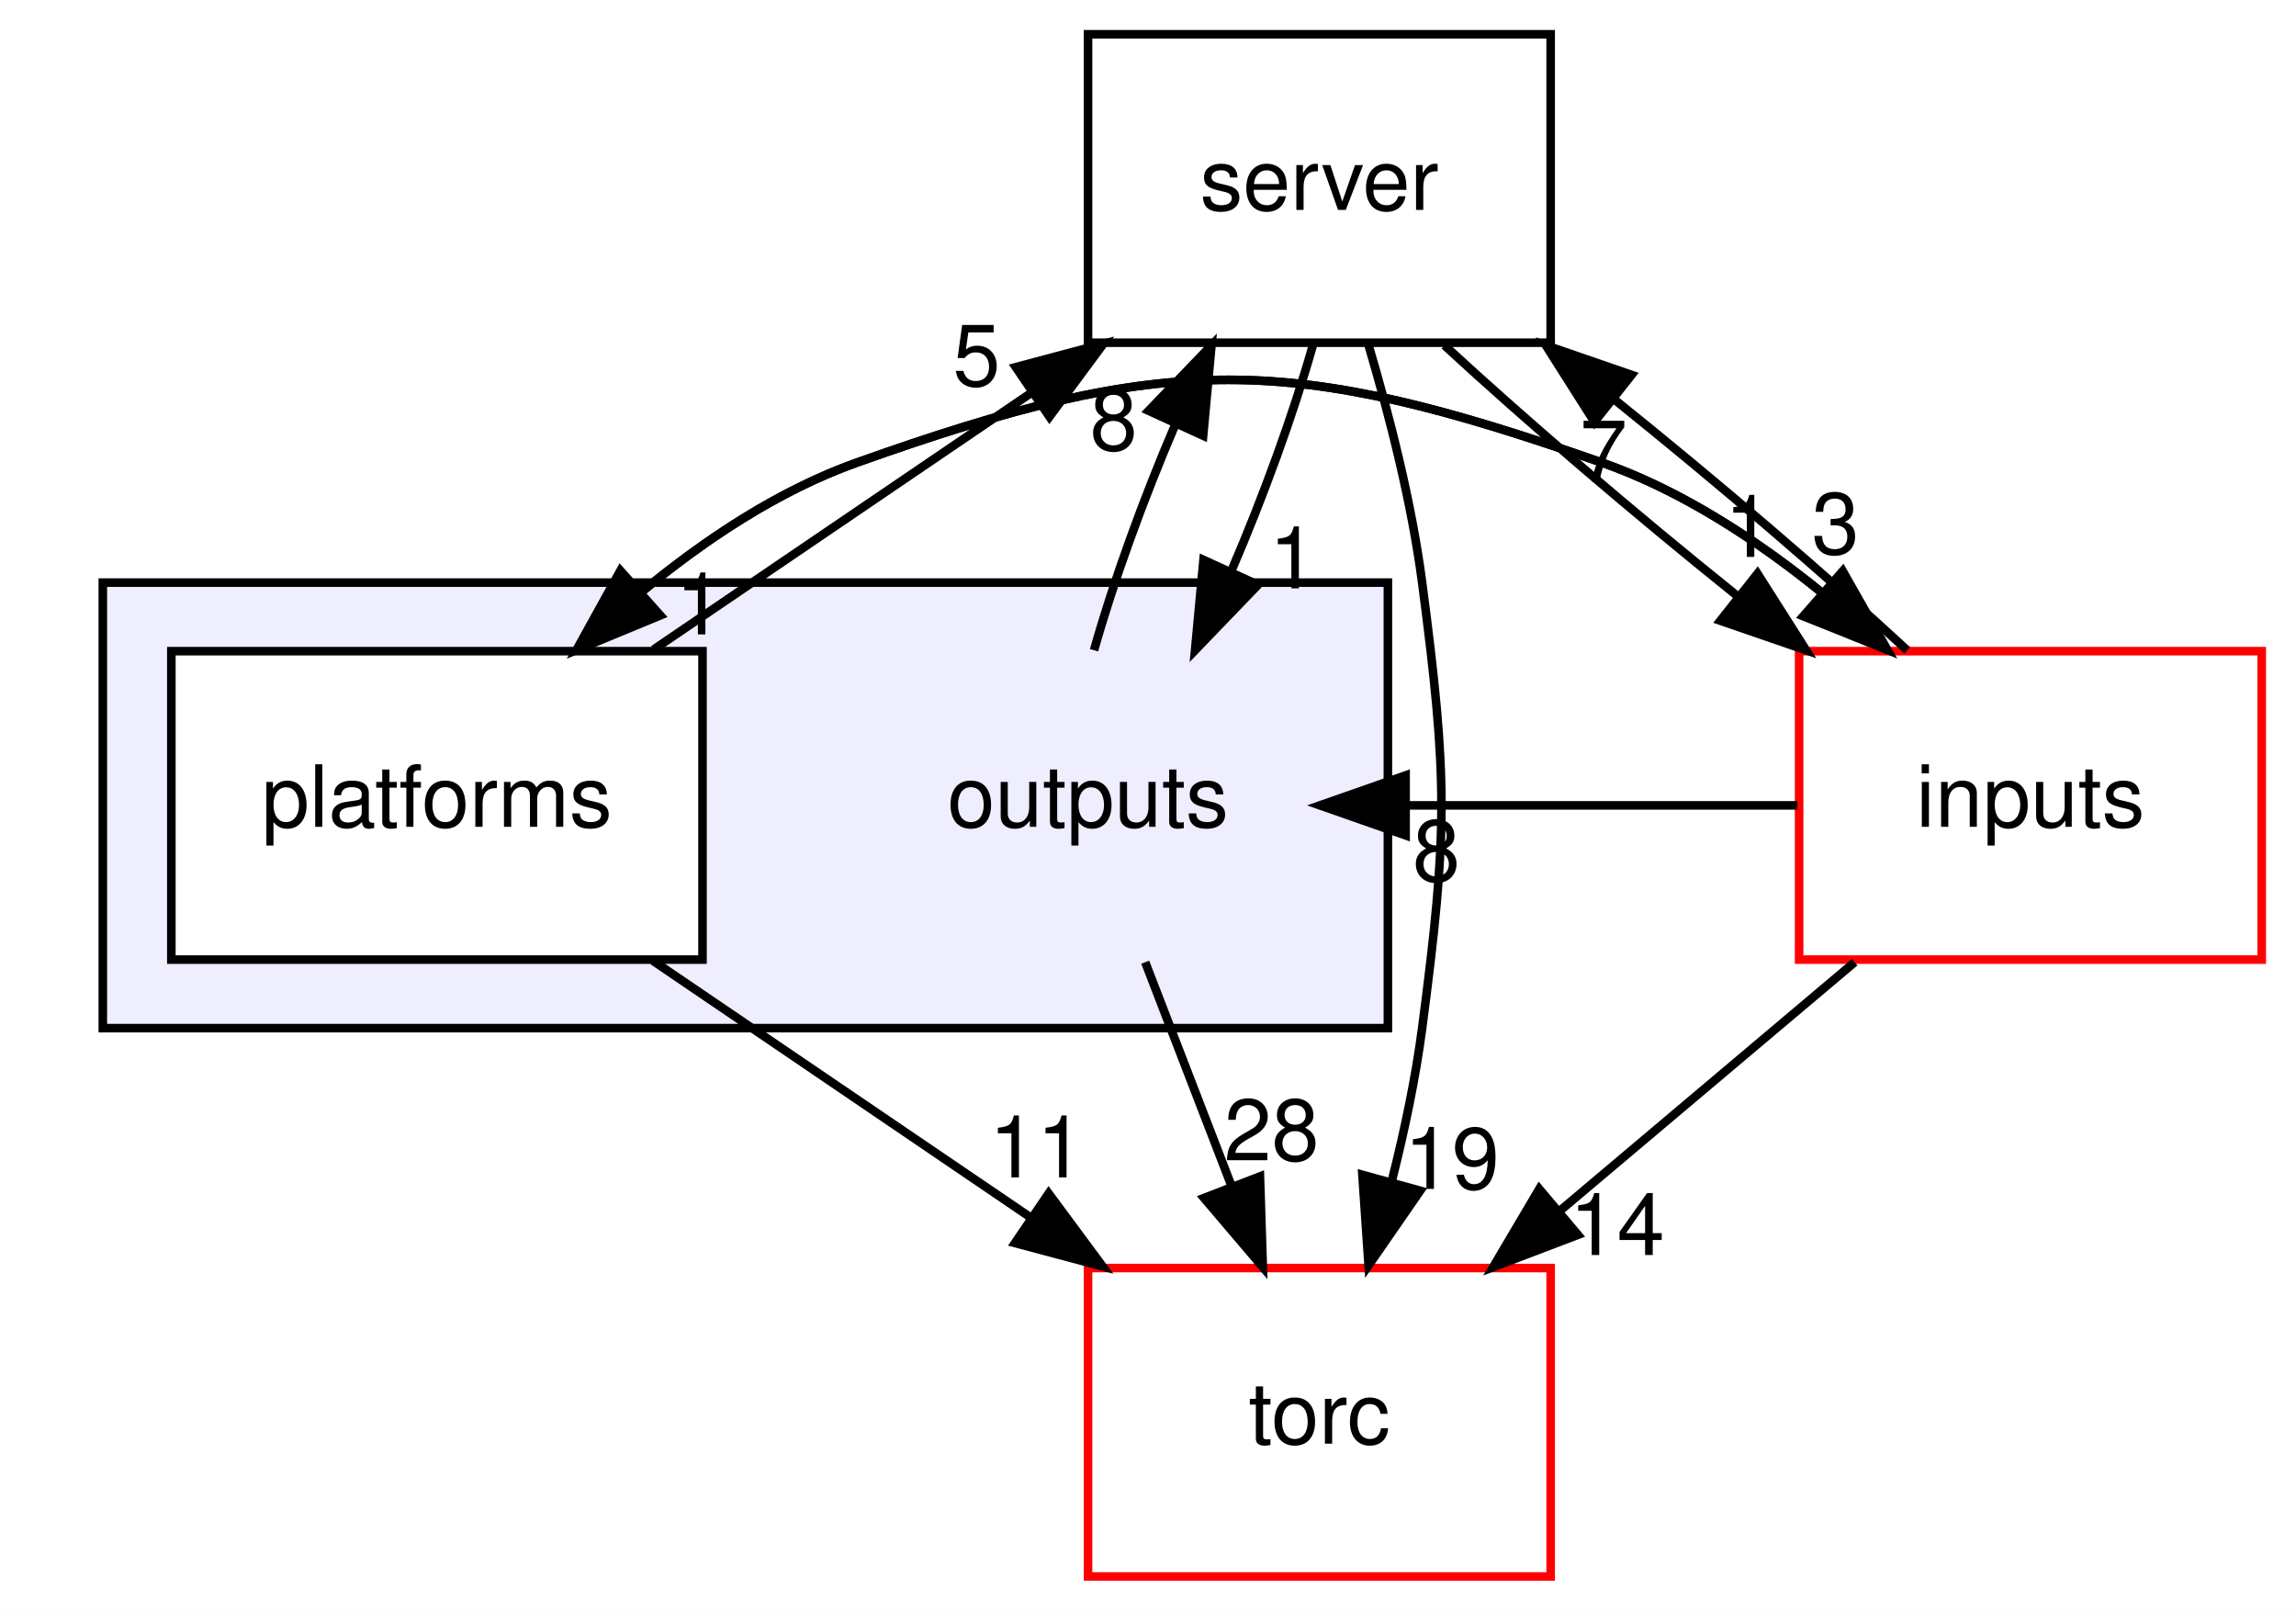
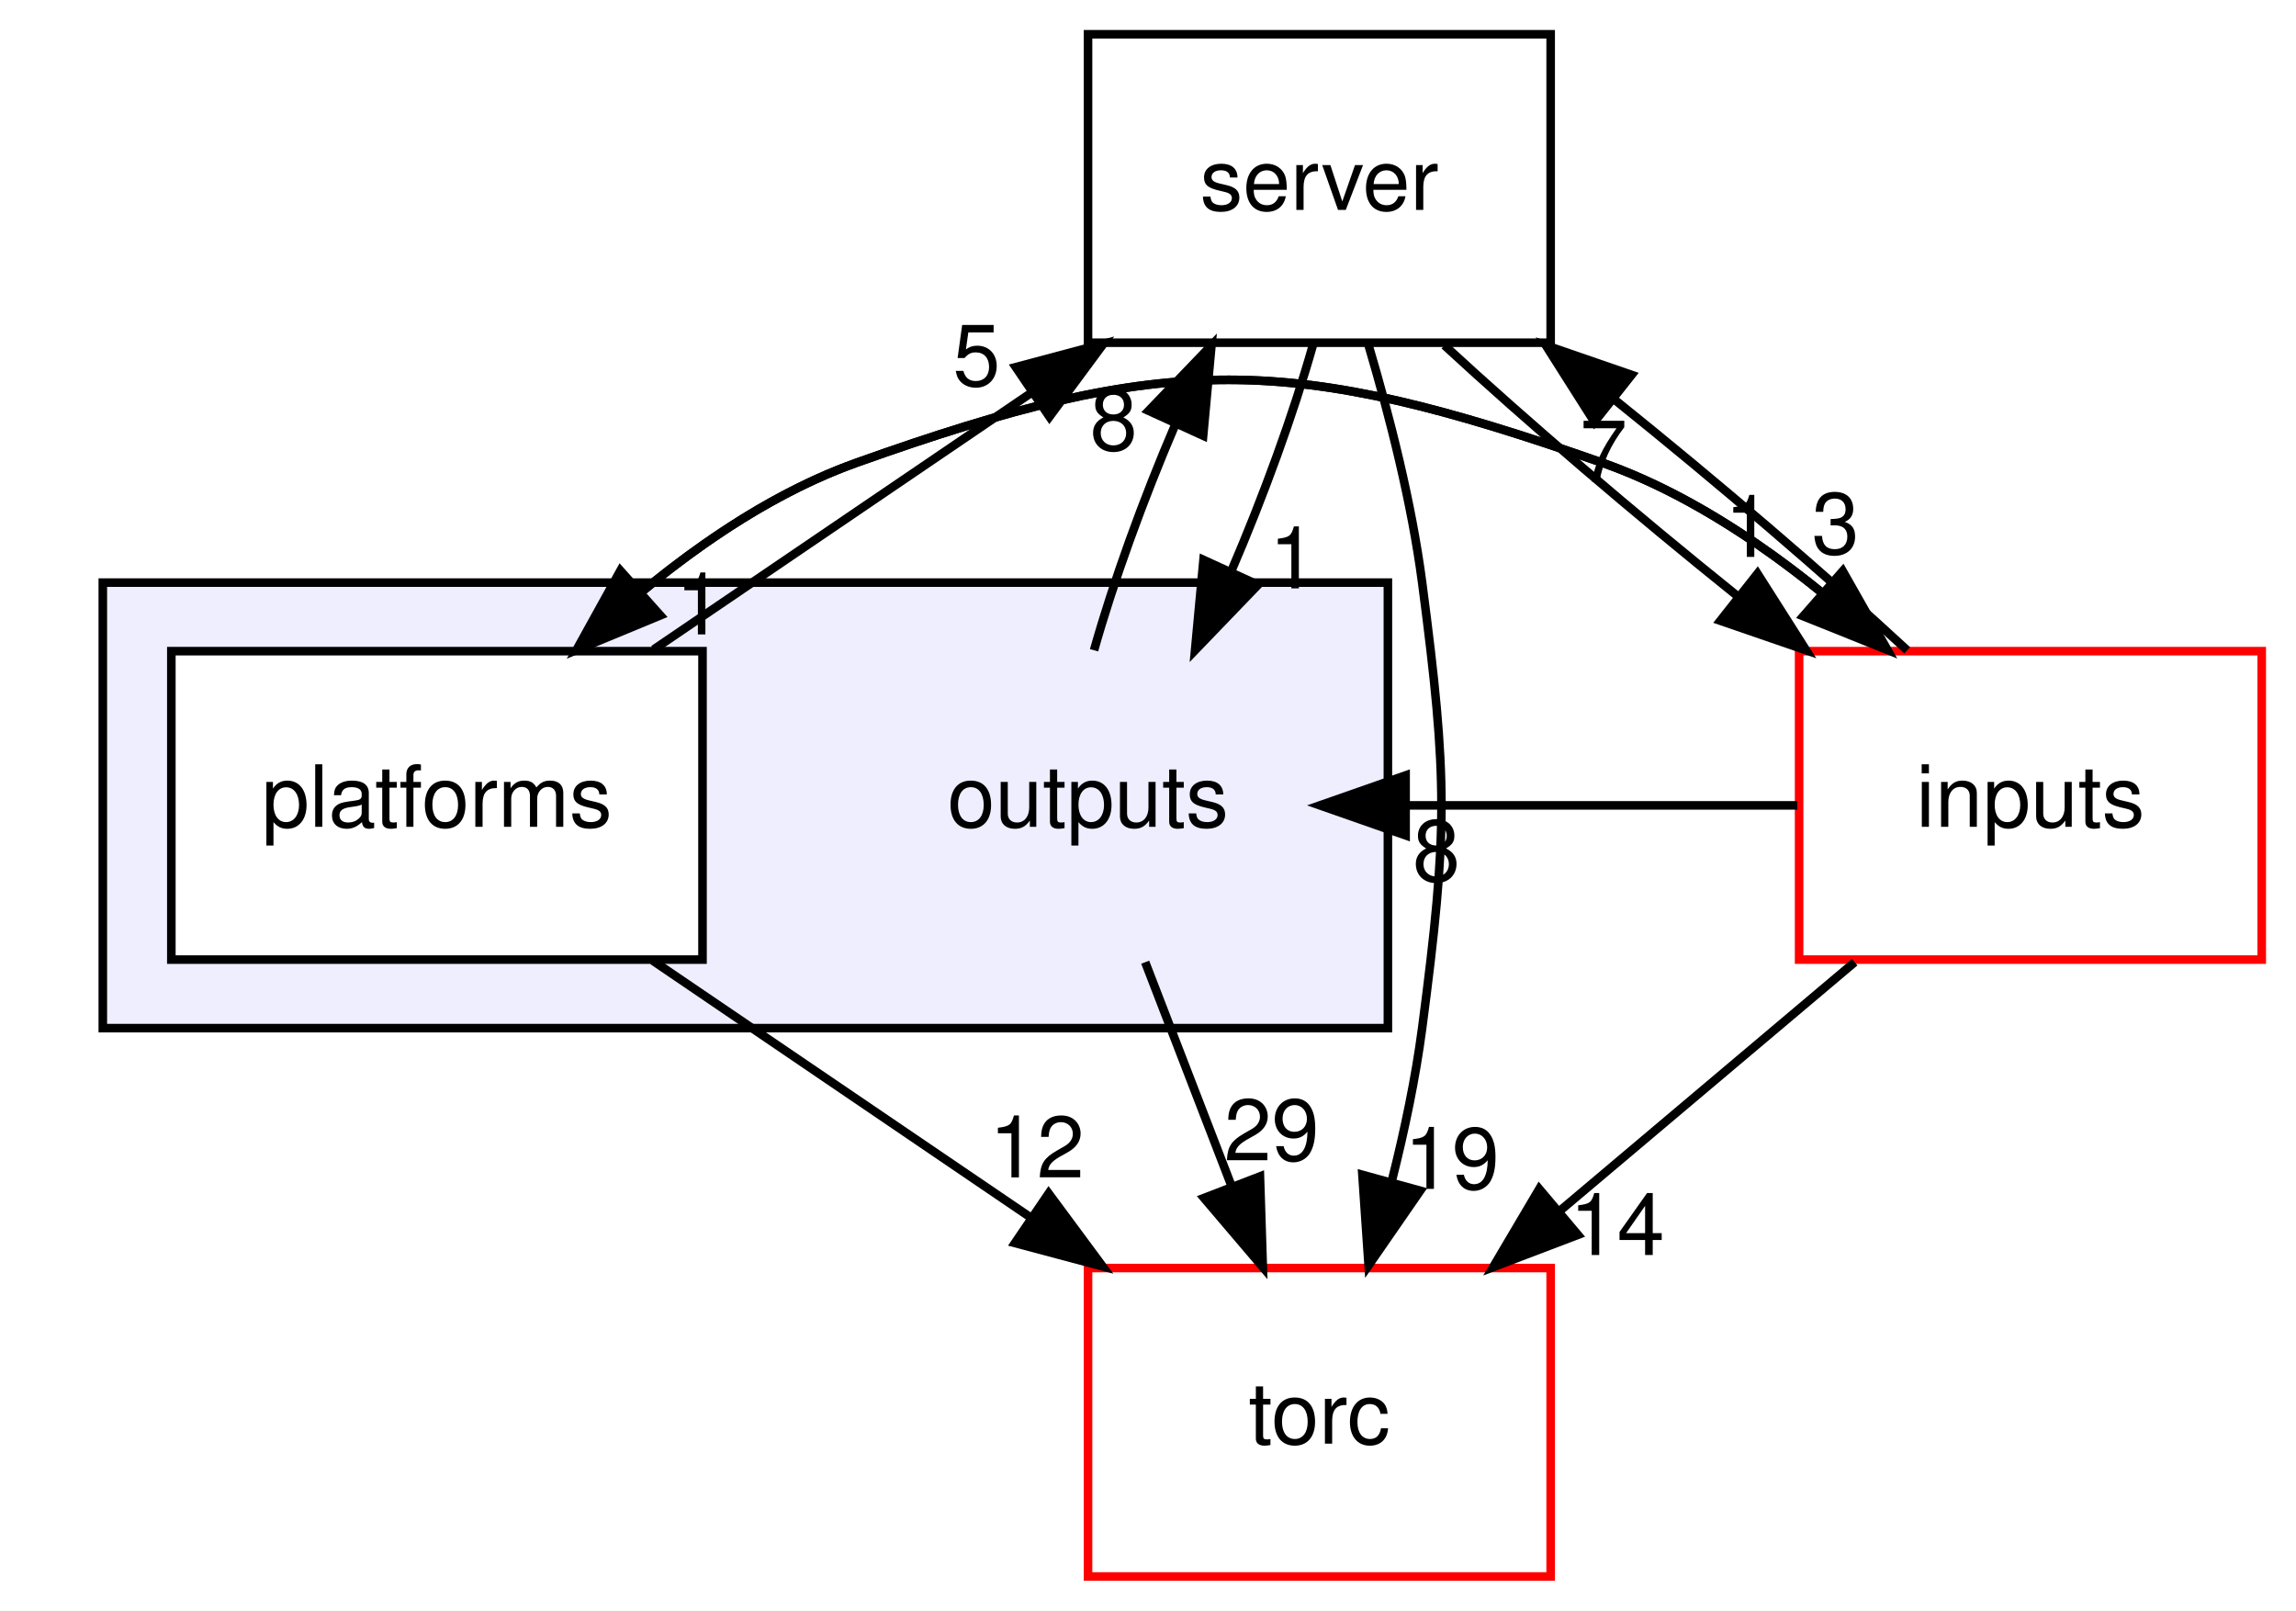
<svg xmlns="http://www.w3.org/2000/svg" xmlns:xlink="http://www.w3.org/1999/xlink" width="268pt" height="188pt" viewBox="0.00 0.00 268.00 188.00">
  <g id="graph0" class="graph" transform="scale(1 1) rotate(0) translate(4 184)">
    <polygon fill="white" stroke="none" points="-4,4 -4,-184 264,-184 264,4 -4,4" />
    <g id="clust1" class="cluster">
      <g id="a_clust1">
        <a xlink:href="dir_d03bd041034a3e88cd281d61691321a9.html" target="_top">
          <polygon fill="#eeeeff" stroke="black" points="8,-64 8,-116 158,-116 158,-64 8,-64" />
        </a>
      </g>
    </g>
    <g id="node1" class="node">
      <text text-anchor="middle" x="123" y="-87.5" font-family="Helvetica,sans-Serif" font-size="10.00">outputs</text>
    </g>
    <g id="node3" class="node">
      <g id="a_node3">
        <a xlink:href="dir_19e1fafdf157c27762559b97f5d6a2d3.html" target="_top" xlink:title="torc">
          <polygon fill="white" stroke="red" points="177,-36 123,-36 123,-0 177,-0 177,-36" />
          <text text-anchor="middle" x="150" y="-15.5" font-family="Helvetica,sans-Serif" font-size="10.00">torc</text>
        </a>
      </g>
    </g>
    <g id="edge4" class="edge">
      <path fill="none" stroke="black" d="M129.674,-71.697C132.715,-63.813 136.383,-54.304 139.761,-45.546" />
      <polygon fill="black" stroke="black" points="143.069,-46.694 143.403,-36.104 136.538,-44.175 143.069,-46.694" />
      <g id="a_edge4-headlabel">
-         <a xlink:href="dir_000007_000004.html" target="_top" xlink:title="28">
-           <text text-anchor="middle" x="144.425" y="-48.569" font-family="Helvetica,sans-Serif" font-size="10.00">28</text>
+         <a xlink:href="dir_000007_000004.html" target="_top" xlink:title="29">
+           <text text-anchor="middle" x="144.425" y="-48.569" font-family="Helvetica,sans-Serif" font-size="10.00">29</text>
        </a>
      </g>
    </g>
    <g id="node4" class="node">
      <g id="a_node4">
        <a xlink:href="dir_41e1742e44e2de38b3bc91f993fed282.html" target="_top" xlink:title="server">
          <polygon fill="none" stroke="black" points="177,-180 123,-180 123,-144 177,-144 177,-180" />
          <text text-anchor="middle" x="150" y="-159.5" font-family="Helvetica,sans-Serif" font-size="10.00">server</text>
        </a>
      </g>
    </g>
    <g id="edge5" class="edge">
      <path fill="none" stroke="black" d="M123.702,-108.104C125.933,-116.045 129.419,-125.666 133.215,-134.515" />
      <polygon fill="black" stroke="black" points="130.071,-136.056 137.41,-143.697 136.438,-133.146 130.071,-136.056" />
      <g id="a_edge5-headlabel">
        <a xlink:href="dir_000007_000000.html" target="_top" xlink:title="8">
          <text text-anchor="middle" x="125.995" y="-131.466" font-family="Helvetica,sans-Serif" font-size="10.00">8</text>
        </a>
      </g>
    </g>
    <g id="node2" class="node">
      <g id="a_node2">
        <a xlink:href="dir_3754304adc5e72dc4225506589d46714.html" target="_top" xlink:title="platforms">
          <polygon fill="white" stroke="black" points="78,-108 16,-108 16,-72 78,-72 78,-108" />
          <text text-anchor="middle" x="47" y="-87.5" font-family="Helvetica,sans-Serif" font-size="10.00">platforms</text>
        </a>
      </g>
    </g>
    <g id="edge1" class="edge">
      <path fill="none" stroke="black" d="M72.197,-71.876C85.415,-62.893 101.792,-51.763 116.107,-42.034" />
      <polygon fill="black" stroke="black" points="118.403,-44.706 124.707,-36.19 114.468,-38.916 118.403,-44.706" />
      <g id="a_edge1-headlabel">
-         <a xlink:href="dir_000009_000004.html" target="_top" xlink:title="11">
-           <text text-anchor="middle" x="117.026" y="-46.574" font-family="Helvetica,sans-Serif" font-size="10.00">11</text>
+         <a xlink:href="dir_000009_000004.html" target="_top" xlink:title="12">
+           <text text-anchor="middle" x="117.026" y="-46.574" font-family="Helvetica,sans-Serif" font-size="10.00">12</text>
        </a>
      </g>
    </g>
    <g id="edge2" class="edge">
      <path fill="none" stroke="black" d="M72.293,-108.19C85.527,-117.183 101.907,-128.316 116.212,-138.037" />
      <polygon fill="black" stroke="black" points="114.565,-141.15 124.803,-143.876 118.5,-135.36 114.565,-141.15" />
      <g id="a_edge2-headlabel">
        <a xlink:href="dir_000009_000000.html" target="_top" xlink:title="5">
          <text text-anchor="middle" x="109.996" y="-138.978" font-family="Helvetica,sans-Serif" font-size="10.00">5</text>
        </a>
      </g>
    </g>
    <g id="node5" class="node">
      <g id="a_node5">
        <a xlink:href="dir_fb7b09e926df3dd6ae65d35d8e762017.html" target="_top" xlink:title="inputs">
          <polygon fill="white" stroke="red" points="260,-108 206,-108 206,-72 260,-72 260,-108" />
          <text text-anchor="middle" x="233" y="-87.5" font-family="Helvetica,sans-Serif" font-size="10.00">inputs</text>
        </a>
      </g>
    </g>
    <g id="edge3" class="edge">
      <path fill="none" stroke="black" d="M63.284,-108.127C72.044,-116.511 83.587,-125.577 96,-130 132.423,-142.979 146.513,-142.799 183,-130 192.244,-126.757 201.049,-121.007 208.621,-114.86" />
      <polygon fill="black" stroke="black" points="211.091,-117.35 216.317,-108.134 206.484,-112.079 211.091,-117.35" />
      <g id="a_edge3-headlabel">
        <a xlink:href="dir_000009_000002.html" target="_top" xlink:title="3">
          <text text-anchor="middle" x="210.253" y="-119.353" font-family="Helvetica,sans-Serif" font-size="10.00">3</text>
        </a>
      </g>
    </g>
    <g id="edge7" class="edge">
      <path fill="none" stroke="black" d="M149.242,-143.697C146.99,-135.728 143.491,-126.1 139.69,-117.264" />
      <polygon fill="black" stroke="black" points="142.84,-115.737 135.492,-108.104 136.477,-118.653 142.84,-115.737" />
      <g id="a_edge7-headlabel">
        <a xlink:href="dir_000000_000007.html" target="_top" xlink:title="1">
          <text text-anchor="middle" x="146.919" y="-115.322" font-family="Helvetica,sans-Serif" font-size="10.00">1</text>
        </a>
      </g>
    </g>
    <g id="edge6" class="edge">
      <path fill="none" stroke="black" d="M155.748,-143.689C158.203,-135.411 160.781,-125.3 162,-116 165.003,-93.085 165.003,-86.915 162,-64 161.238,-58.188 159.946,-52.058 158.484,-46.258" />
      <polygon fill="black" stroke="black" points="161.775,-45.025 155.748,-36.311 155.025,-46.881 161.775,-45.025" />
      <g id="a_edge6-headlabel">
        <a xlink:href="dir_000000_000004.html" target="_top" xlink:title="19">
          <text text-anchor="middle" x="165.466" y="-45.238" font-family="Helvetica,sans-Serif" font-size="10.00">19</text>
        </a>
      </g>
    </g>
    <g id="edge8" class="edge">
      <path fill="none" stroke="black" d="M164.601,-143.697C174.145,-134.881 186.842,-124.032 198.753,-114.474" />
      <polygon fill="black" stroke="black" points="201.142,-117.047 206.824,-108.104 196.806,-111.552 201.142,-117.047" />
      <g id="a_edge8-headlabel">
        <a xlink:href="dir_000000_000002.html" target="_top" xlink:title="1">
          <text text-anchor="middle" x="200.08" y="-119.003" font-family="Helvetica,sans-Serif" font-size="10.00">1</text>
        </a>
      </g>
    </g>
    <g id="edge11" class="edge">
      <path fill="none" stroke="black" d="M205.789,-90C190.553,-90 175.318,-90 160.082,-90" />
      <polygon fill="black" stroke="black" points="160.07,-86.5 150.07,-90 160.07,-93.5 160.07,-86.5" />
      <g id="a_edge11-headlabel">
        <a xlink:href="dir_000002_000007.html" target="_top" xlink:title="8">
          <text text-anchor="middle" x="163.665" y="-81.161" font-family="Helvetica,sans-Serif" font-size="10.00">8</text>
        </a>
      </g>
    </g>
    <g id="edge10" class="edge">
      <path fill="none" stroke="black" d="M216.317,-108.134C207.361,-116.519 195.588,-125.584 183,-130 146.513,-142.799 132.423,-142.979 96,-130 86.884,-126.752 78.238,-121 70.818,-114.853" />
      <polygon fill="black" stroke="black" points="73.075,-112.176 63.284,-108.127 68.413,-117.398 73.075,-112.176" />
      <g id="a_edge10-headlabel">
        <a xlink:href="dir_000002_000009.html" target="_top" xlink:title="1">
          <text text-anchor="middle" x="77.647" y="-109.951" font-family="Helvetica,sans-Serif" font-size="10.00">1</text>
        </a>
      </g>
    </g>
    <g id="edge9" class="edge">
      <path fill="none" stroke="black" d="M212.483,-71.697C202.131,-62.965 189.414,-52.24 178.161,-42.75" />
      <polygon fill="black" stroke="black" points="180.182,-39.876 170.281,-36.104 175.669,-45.227 180.182,-39.876" />
      <g id="a_edge9-headlabel">
        <a xlink:href="dir_000002_000004.html" target="_top" xlink:title="14">
          <text text-anchor="middle" x="184.76" y="-37.523" font-family="Helvetica,sans-Serif" font-size="10.00">14</text>
        </a>
      </g>
    </g>
    <g id="edge12" class="edge">
      <path fill="none" stroke="black" d="M218.614,-108.104C209.118,-116.889 196.439,-127.732 184.517,-137.309" />
      <polygon fill="black" stroke="black" points="182.109,-134.751 176.433,-143.697 186.449,-140.243 182.109,-134.751" />
      <g id="a_edge12-headlabel">
        <a xlink:href="dir_000002_000000.html" target="_top" xlink:title="7">
          <text text-anchor="middle" x="183.17" y="-127.795" font-family="Helvetica,sans-Serif" font-size="10.00">7</text>
        </a>
      </g>
    </g>
  </g>
</svg>
